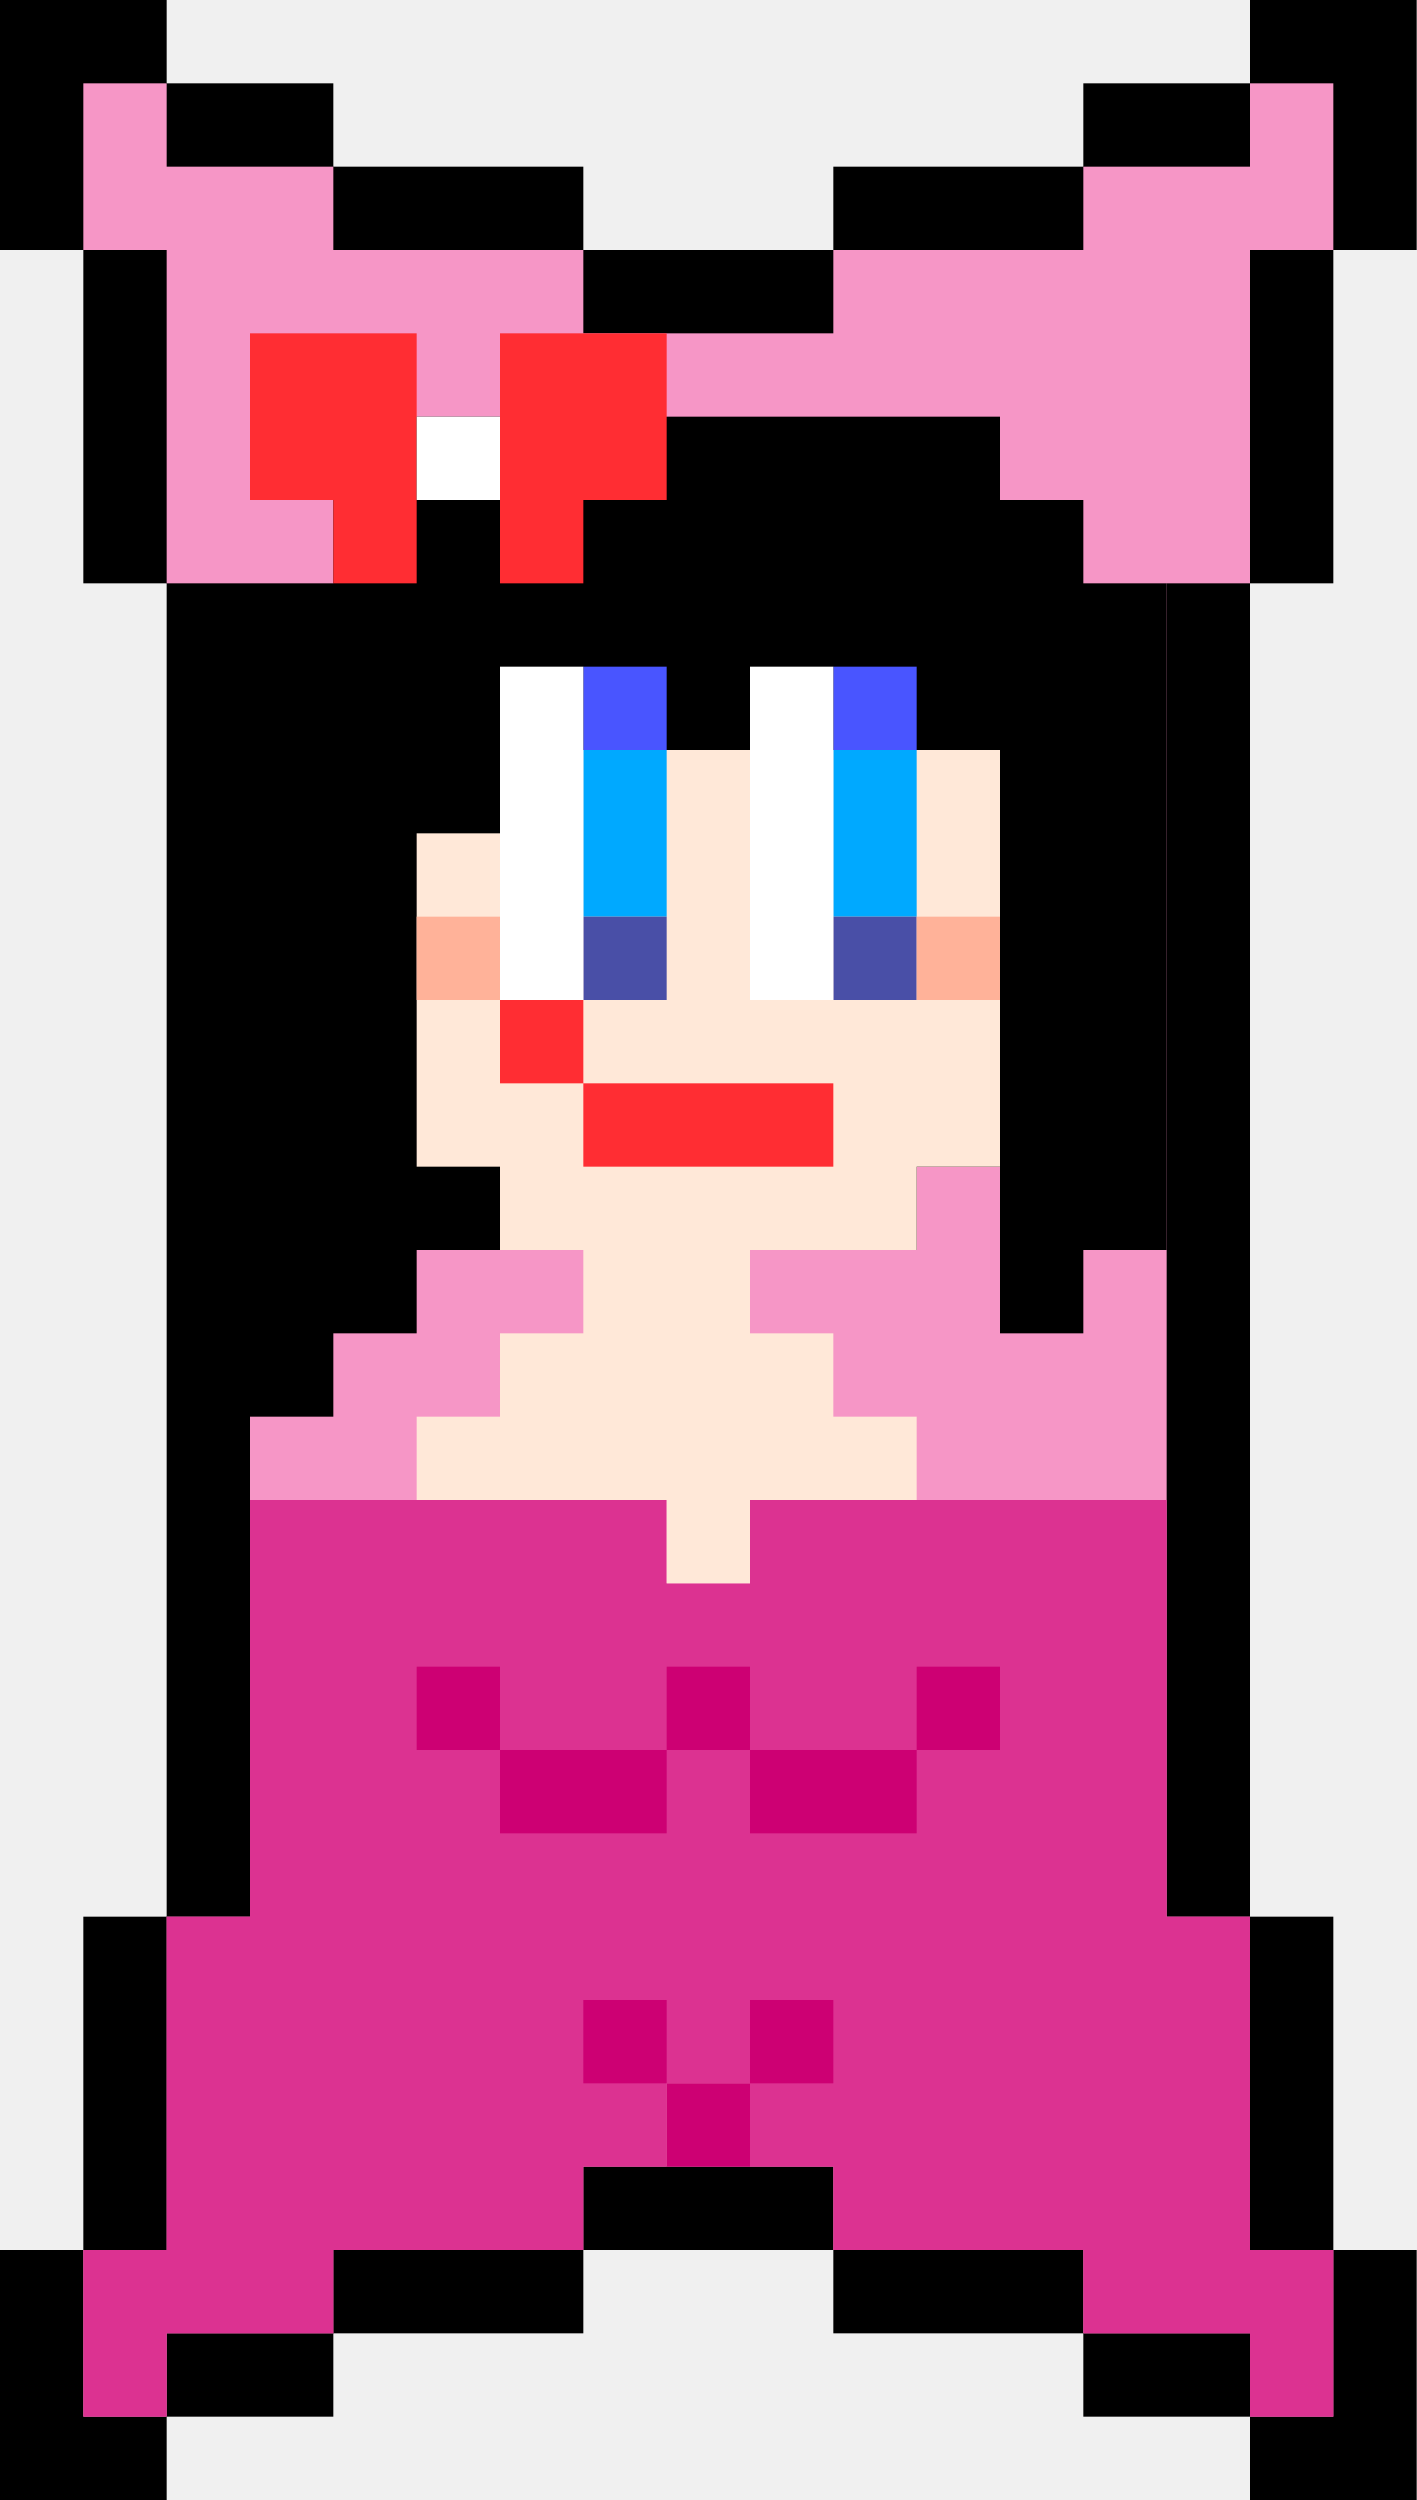
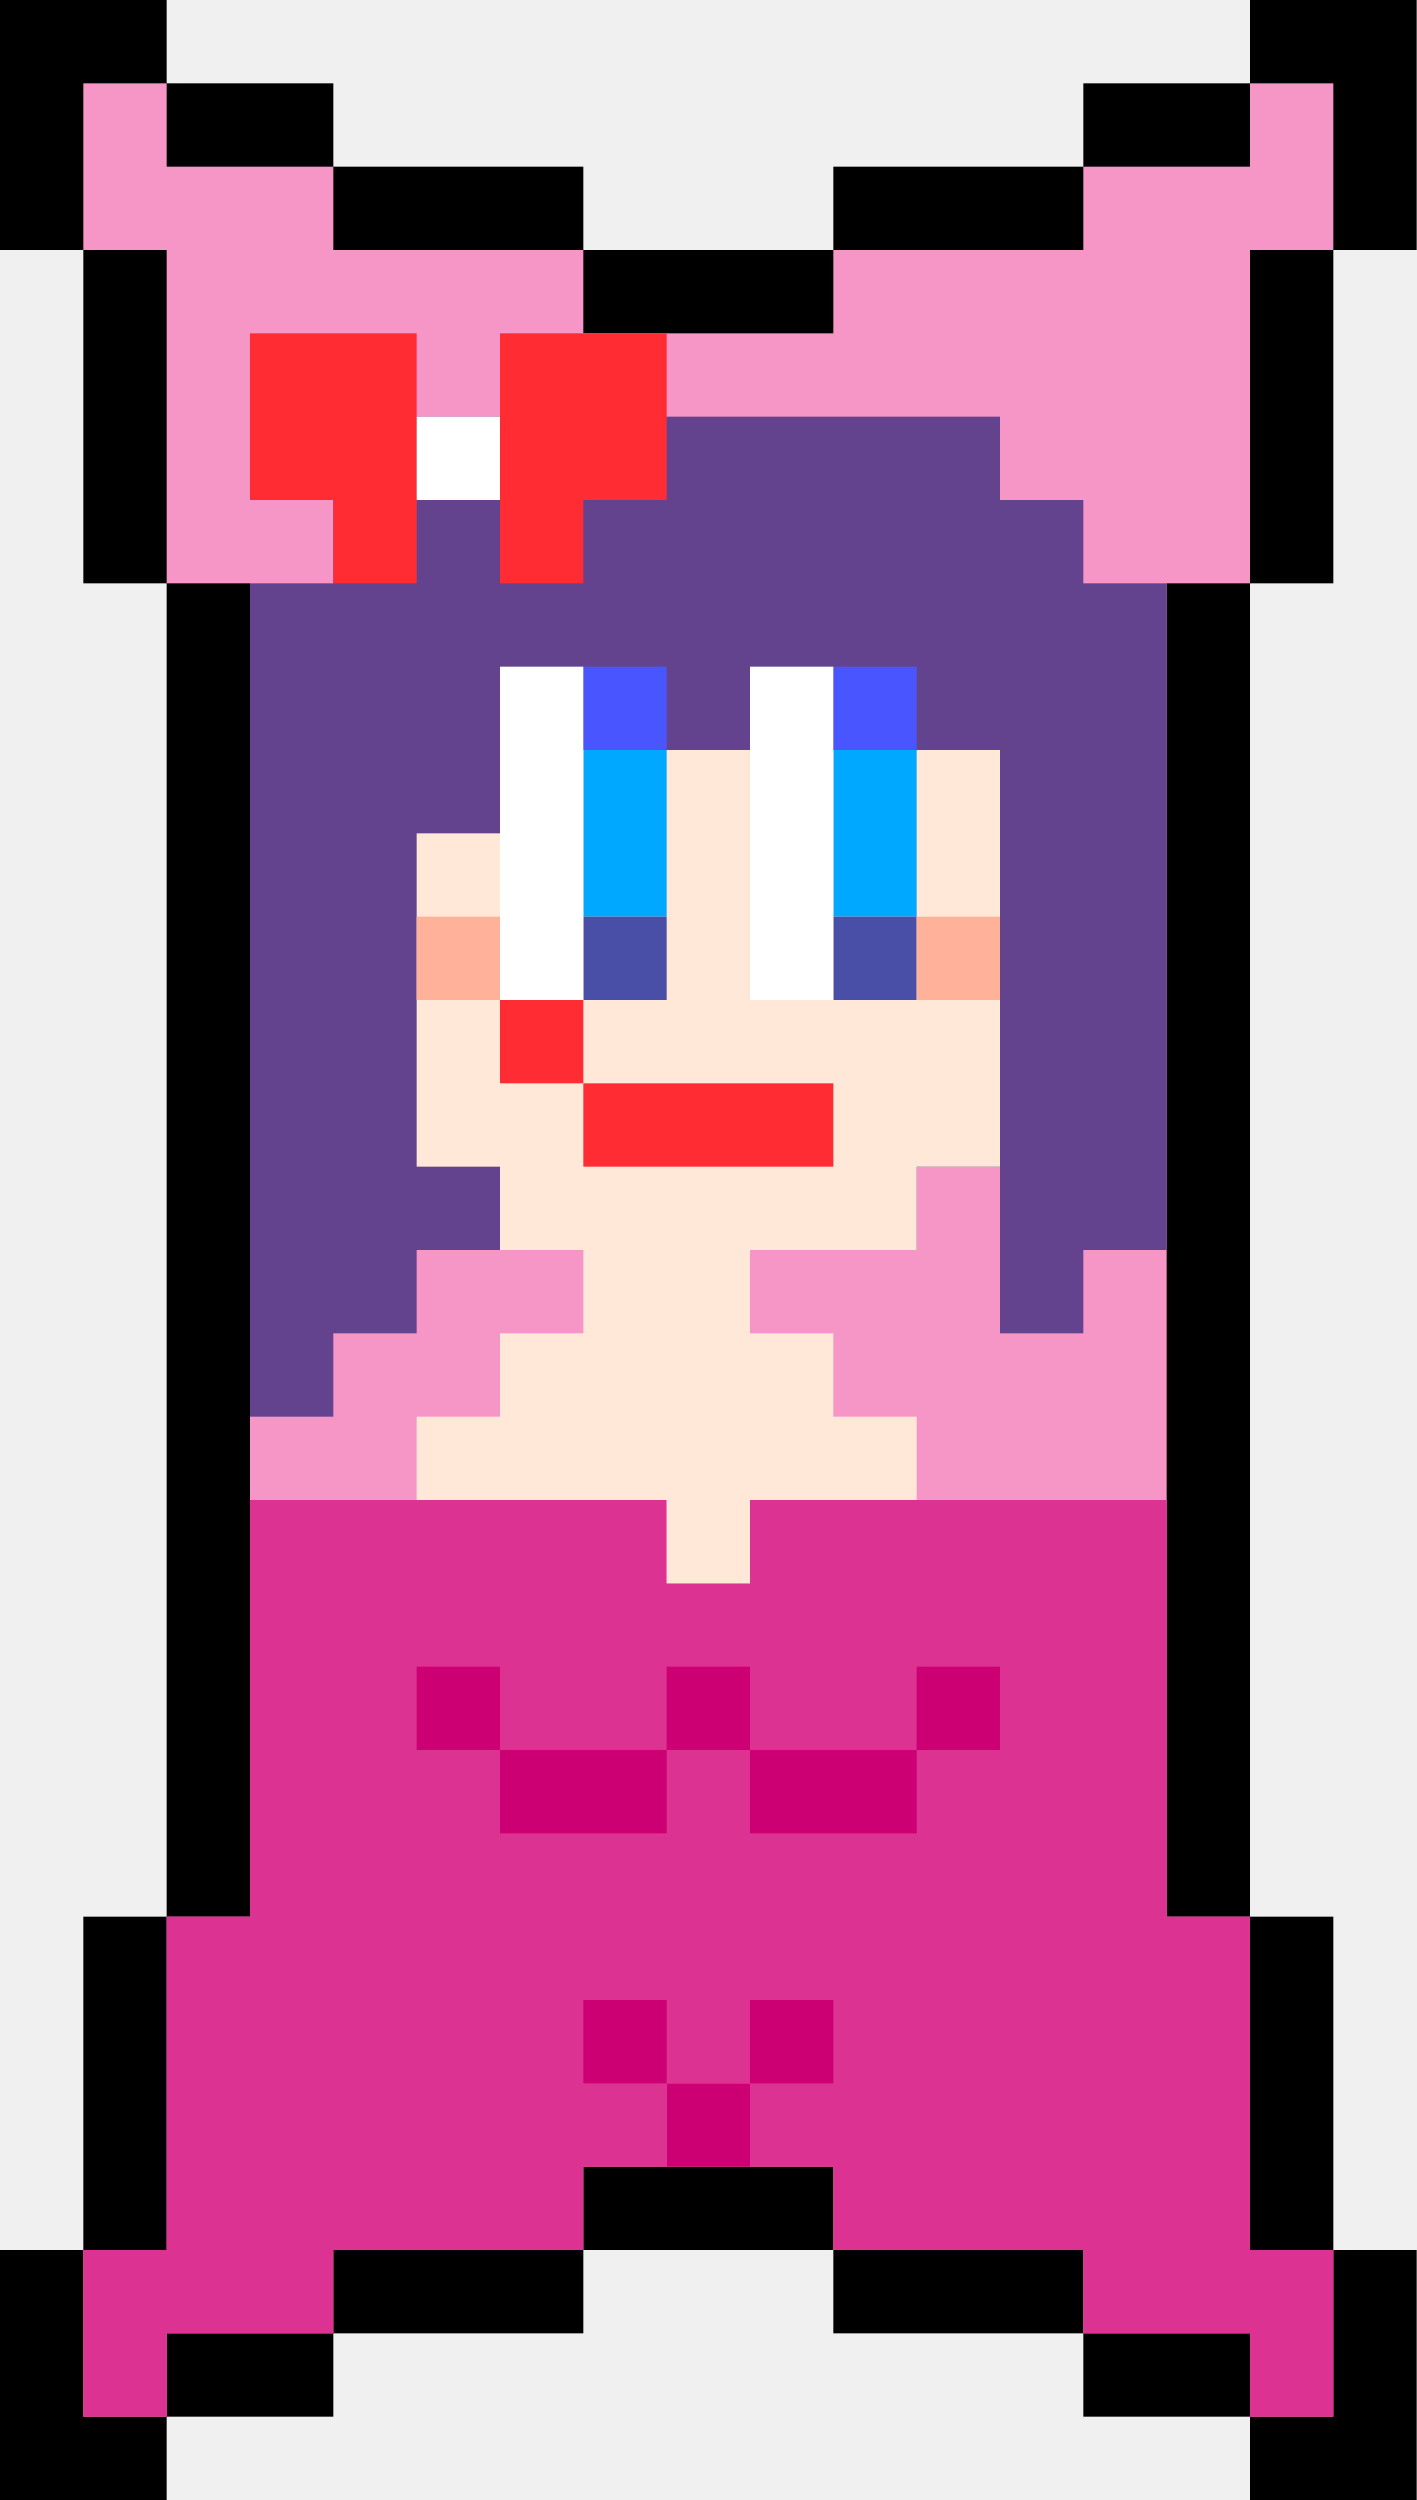
<svg xmlns="http://www.w3.org/2000/svg" viewBox="0 0 17 30">
  <path d="M16 7V3h1V0h-2v1h-2v1h-3v1H7V2H4V1H2V0H0v3h1v4h1v16H1v4H0v3h2v-1h2v-1h3v-1h3v1h3v1h2v1h2v-3h-1v-4h-1V7z" />
  <path d="M15 1v1h-2v1h-3v1H7V3H4V2H2V1H1v2h1v4h1v16H2v4H1v2h1v-1h2v-1h3v-1h3v1h3v1h2v1h1v-2h-1v-4h-1V7h1V3h1V1h-1z" fill="#f696c6" />
-   <path d="M5 15v1H4v1H3V7h1V5h8v1h1v1h1v8h-1v1h-1v-2h-1v1z" />
+   <path d="M5 15v1H4v1H3V7h1V5h8v1h1v1h1v8h-1v1h-1v-2h-1v1z" fill="#64438e" />
  <path d="M15,27v-4h-1v-5H9v1H8v-1H3v5H2v4H1v2h1v-1h2v-1h3v-1h1v-1h1v1h1v1h3v1h2v1h1v-2H15z" fill="#dc3291" />
  <g fill="#cd0073">
    <path d="M9 24h1v1H9zm-2 0h1v1H7z" />
    <path d="M8 25h1v1H8zm3-5h1v1h-1zm-6 0h1v1H5zm3 0h1v1H8z" />
    <path d="M6 21h2v1H6zm3 0h2v1H9z" />
  </g>
  <path d="M6 9v1H5v4h1v1h1v1H6v1H5v1h3v1h1v-1h2v-1h-1v-1H9v-1h2v-1h1V9z" fill="#ffe8d8" />
  <path d="M10 8h1v1h-1V8zM7 8h1v1H7V8z" fill="#4955ff" />
  <path d="M10 9h1v2h-1V9zM7 9h1v2H7V9z" fill="#00a9ff" />
  <path d="M10 11h1v1h-1v-1zm-3 0h1v1H7v-1z" fill="#494fa7" />
  <path d="M11 11h1v1h-1v-1zm-6 0h1v1H5v-1z" fill="#ffb299" />
  <path d="M7 6h1V4H6v3h1V6zm0 7v-1H6v1h1v1h3v-1H7zM3 4v2h1v1h1V4H3z" fill="#ff2d33" />
  <path d="M5 5h1v1H5V5zm4 3h1v4H9V8zM6 8h1v4H6V8z" fill="#fff" />
</svg>
